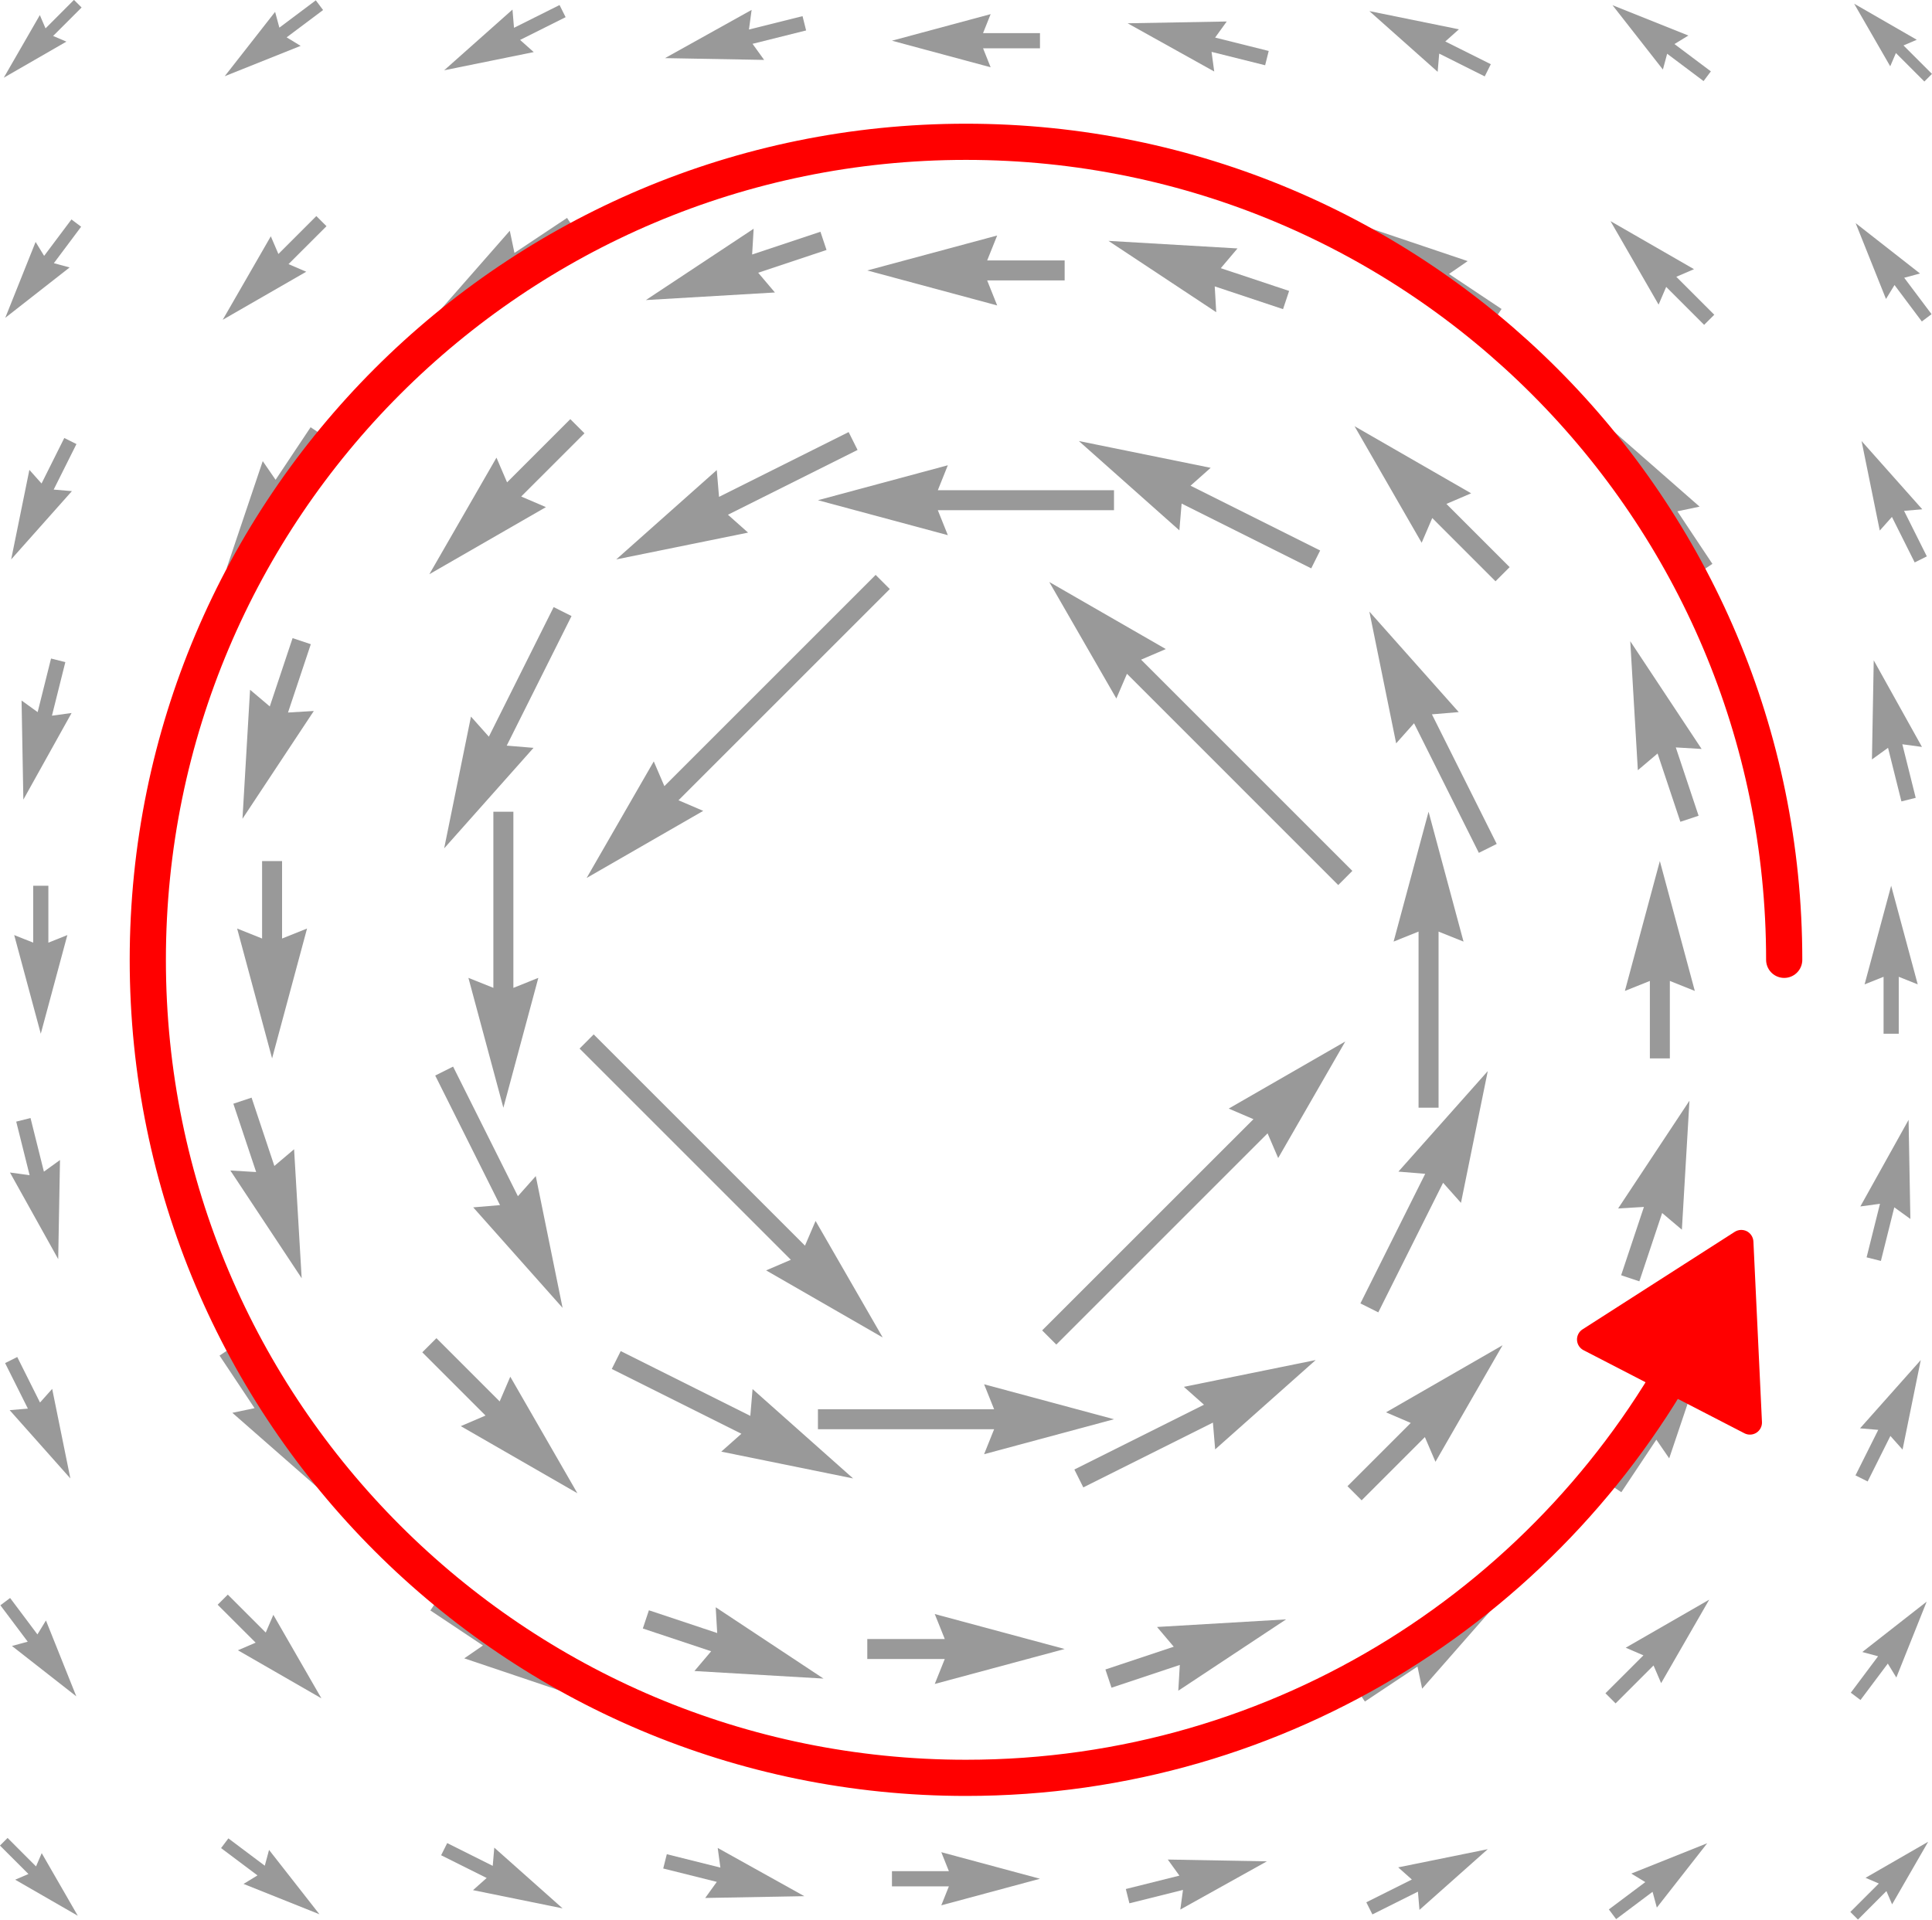
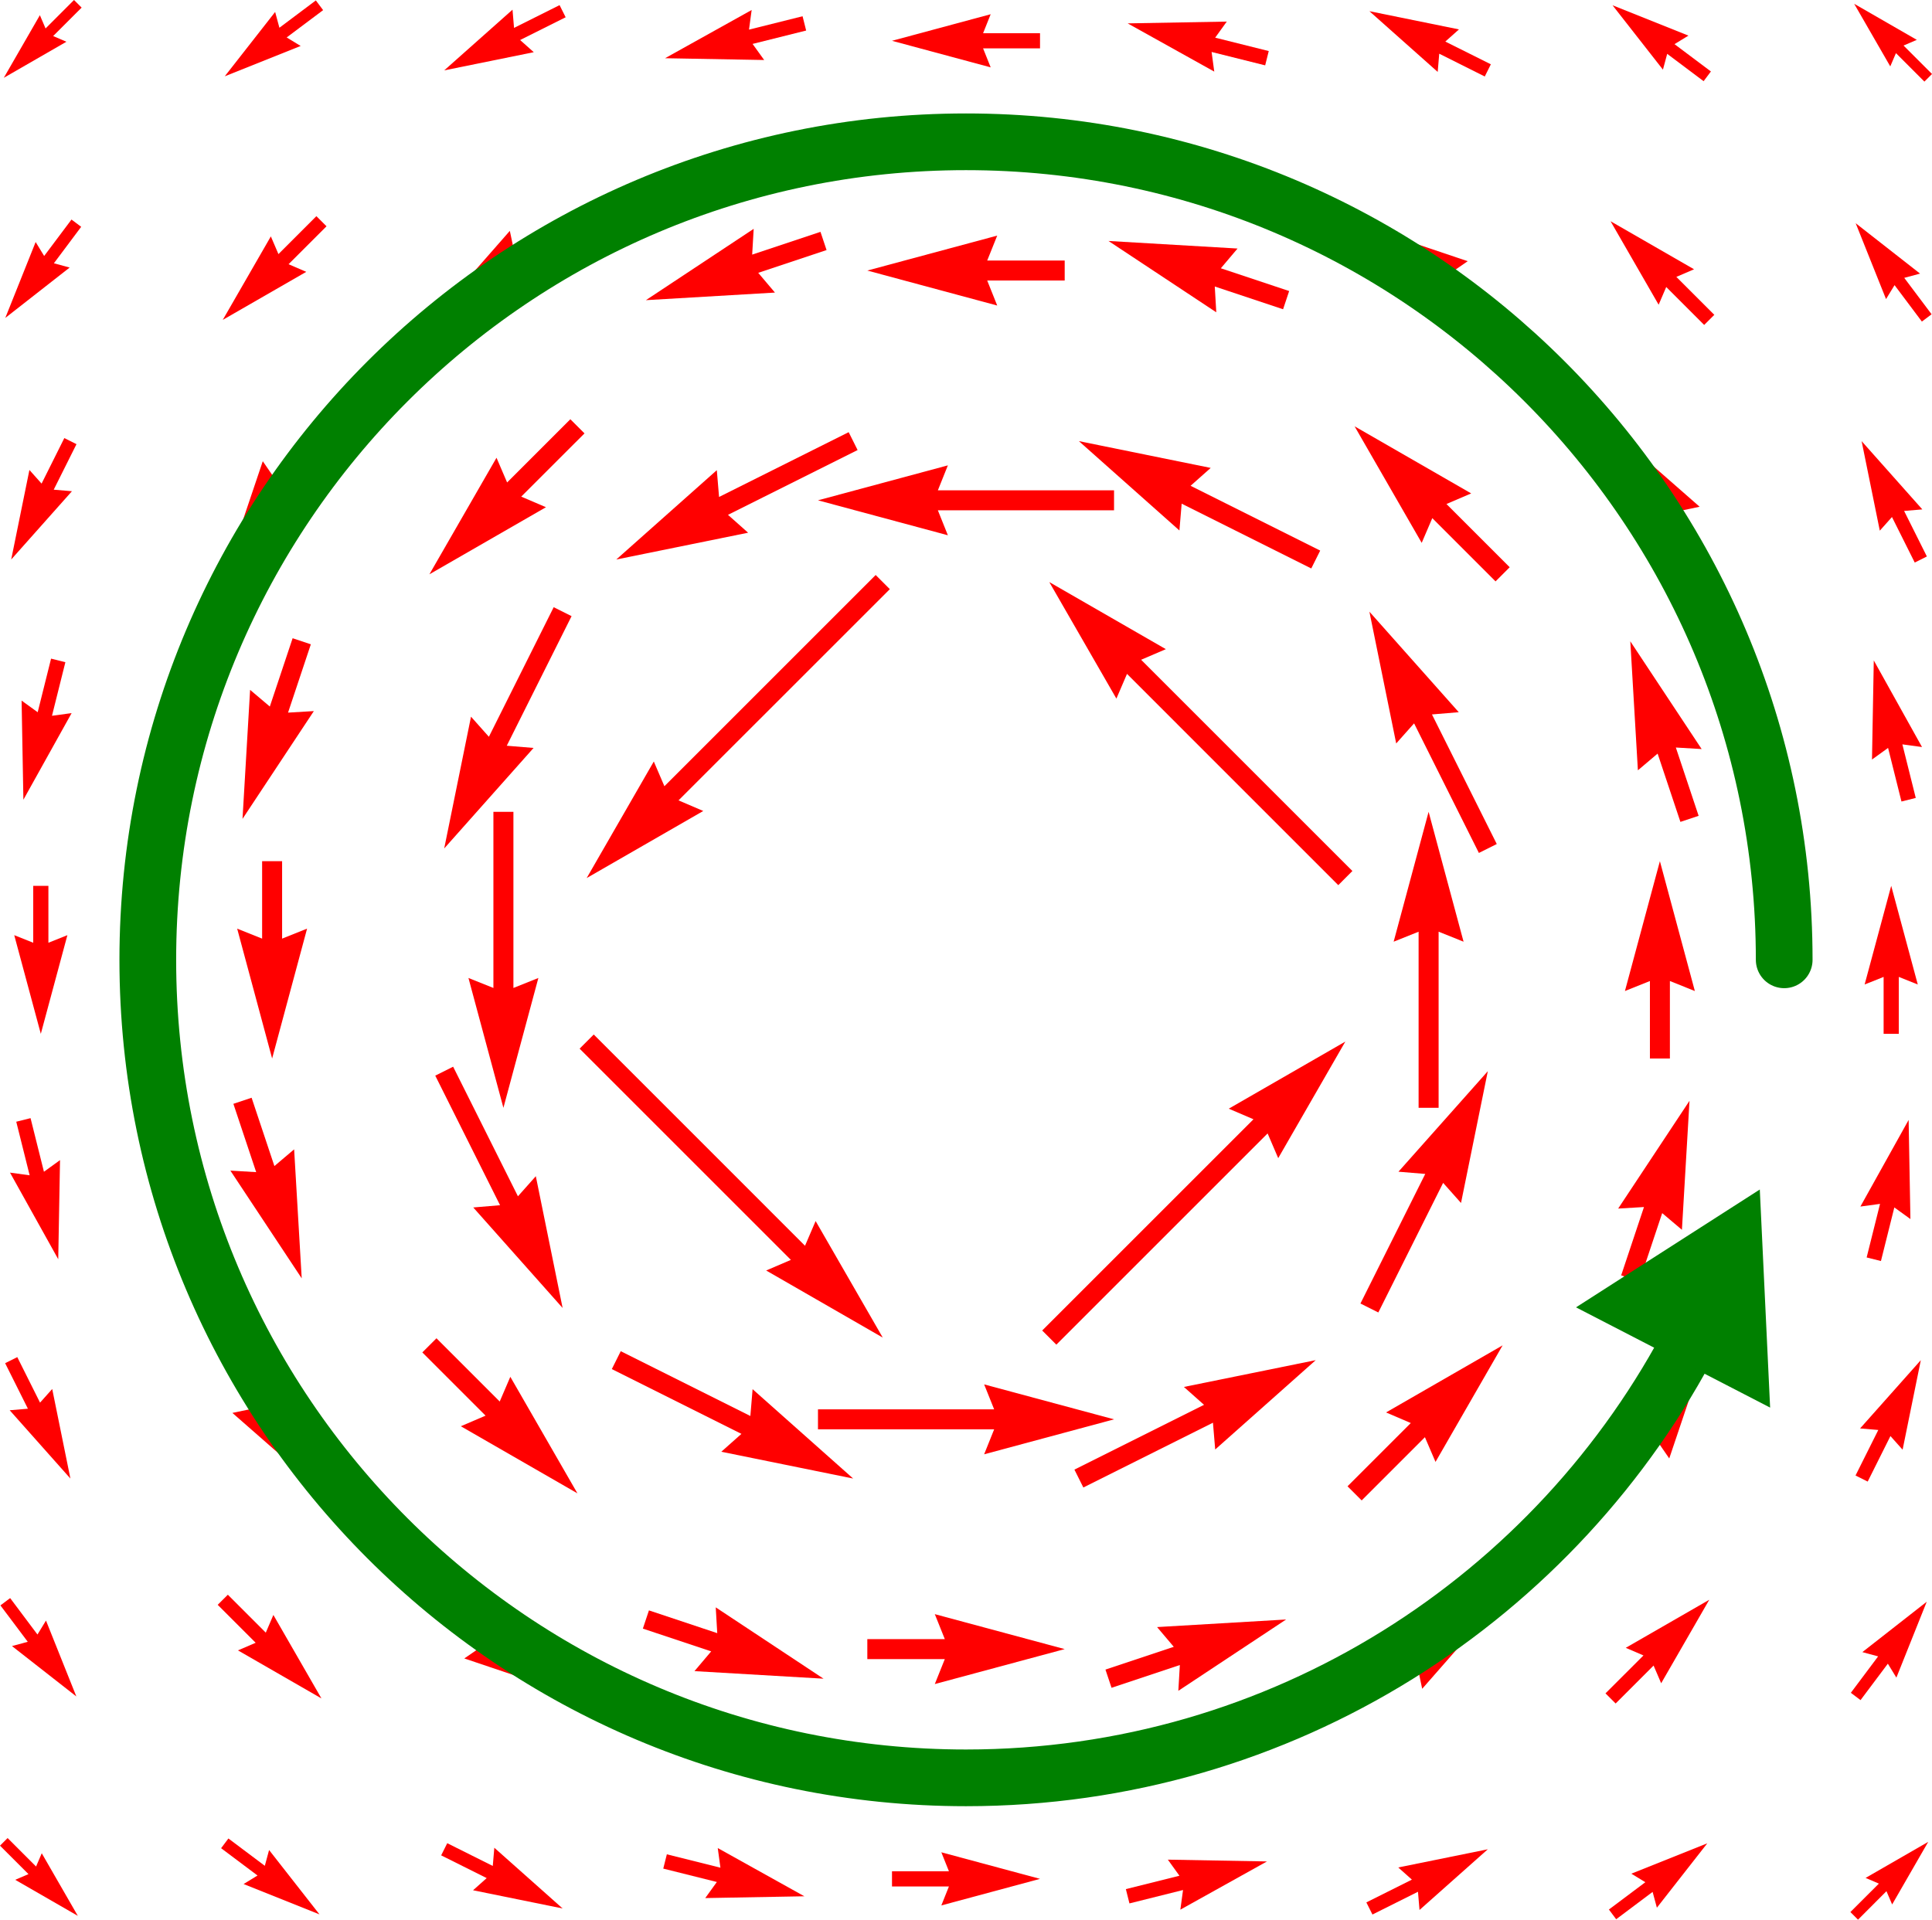
<svg xmlns="http://www.w3.org/2000/svg" xml:space="preserve" id="svg5" width="106.728" height="106.068" viewBox="0 0 28.238 28.064">
  <defs id="defs2">
    <clipPath id="p599940f5c4">
      <path id="rect147590" d="M12.6 12.096h78.12v77.616H12.6z" />
    </clipPath>
    <style id="style147418" type="text/css">*{stroke-linejoin:round;stroke-linecap:butt}</style>
  </defs>
  <g id="layer1" transform="translate(-79.64 -850.771)">
-     <g id="g153873" style="fill:#999;fill-opacity:1;stroke-width:.849" transform="translate(-17.263 -156.43)scale(1.17764)">
-       <path id="path147425" d="m17.942 81.808 1.001 1.002.2-.467 1.269 2.203-2.203-1.269.467-.2-1.002-1.001z" clip-path="url(#p599940f5c4)" style="fill:#999;fill-opacity:1;stroke-width:.849" transform="translate(76.05 849.227)scale(.35278)" />
-       <path id="path147427" d="m25.71 81.823 1.281.962.15-.556 1.773 2.265-2.67-1.068.49-.3-1.281-.961z" clip-path="url(#p599940f5c4)" style="fill:#999;fill-opacity:1;stroke-width:.849" transform="translate(76.05 849.227)scale(.35278)" />
-       <path id="path147429" d="m33.409 81.989 1.602.801.054-.641 2.403 2.137-3.151-.641.48-.428-1.602-.8z" clip-path="url(#p599940f5c4)" style="fill:#999;fill-opacity:1;stroke-width:.849" transform="translate(76.05 849.227)scale(.35278)" />
-       <path id="path147431" d="m41.135 82.38 1.885.471-.094-.691 3.047 1.697-3.487.063.408-.566-1.885-.471z" clip-path="url(#p599940f5c4)" style="fill:#999;fill-opacity:1;stroke-width:.849" transform="translate(76.05 849.227)scale(.35278)" />
-       <path id="path147433" d="M49.056 82.977h2.003l-.267-.668 3.472.935-3.472.935.267-.668h-2.003z" clip-path="url(#p599940f5c4)" style="fill:#999;fill-opacity:1;stroke-width:.849" transform="translate(76.05 849.227)scale(.35278)" />
-       <path id="path147435" d="m57.284 83.605 1.885-.471-.408-.566 3.487.063-3.047 1.697.094-.691-1.885.471z" clip-path="url(#p599940f5c4)" style="fill:#999;fill-opacity:1;stroke-width:.849" transform="translate(76.05 849.227)scale(.35278)" />
-       <path id="path147437" d="m65.745 84.072 1.602-.801-.48-.428 3.151-.64-2.403 2.136-.054-.641-1.602.801z" clip-path="url(#p599940f5c4)" style="fill:#999;fill-opacity:1;stroke-width:.849" transform="translate(76.05 849.227)scale(.35278)" />
-       <path id="path147439" d="m74.278 84.323 1.282-.961-.492-.3 2.671-1.068-1.773 2.265-.15-.556-1.282.962z" clip-path="url(#p599940f5c4)" style="fill:#999;fill-opacity:1;stroke-width:.849" transform="translate(76.05 849.227)scale(.35278)" />
-       <path id="path147441" d="m82.774 84.412 1.002-1.001-.467-.2 2.203-1.269-1.269 2.203-.2-.467-1.001 1.002z" clip-path="url(#p599940f5c4)" style="fill:#999;fill-opacity:1;stroke-width:.849" transform="translate(76.05 849.227)scale(.35278)" />
-       <path id="path147443" d="m18.031 73.364.961 1.282.3-.491 1.068 2.67-2.265-1.773.556-.15-.962-1.281z" clip-path="url(#p599940f5c4)" style="fill:#999;fill-opacity:1;stroke-width:.849" transform="translate(76.05 849.227)scale(.35278)" />
-       <path id="path147445" d="m25.69 73.245 1.335 1.335.267-.623 1.691 2.938-2.937-1.691.623-.268-1.336-1.335z" clip-path="url(#p599940f5c4)" style="fill:#999;fill-opacity:1;stroke-width:.849" transform="translate(76.05 849.227)scale(.35278)" />
-       <path id="path147447" d="m33.146 73.31 1.849 1.233.164-.781 2.63 3-3.78-1.274.657-.452-1.849-1.233z" clip-path="url(#p599940f5c4)" style="fill:#999;fill-opacity:1;stroke-width:.849" transform="translate(76.05 849.227)scale(.35278)" />
-       <path id="path147449" d="m40.505 73.797 2.403.801-.053-.908 3.792 2.51-4.54-.266.588-.695-2.404-.801z" clip-path="url(#p599940f5c4)" style="fill:#999;fill-opacity:1;stroke-width:.849" transform="translate(76.05 849.227)scale(.35278)" />
-       <path id="path147451" d="M48.188 74.807h2.726l-.352-.878 4.57 1.23-4.57 1.23.352-.878h-2.726z" clip-path="url(#p599940f5c4)" style="fill:#999;fill-opacity:1;stroke-width:.849" transform="translate(76.05 849.227)scale(.35278)" />
-       <path id="path147453" d="m56.566 75.88 2.404-.801-.588-.695 4.54-.267-3.792 2.51.053-.907-2.403.801z" clip-path="url(#p599940f5c4)" style="fill:#999;fill-opacity:1;stroke-width:.849" transform="translate(76.05 849.227)scale(.35278)" />
-       <path id="path147455" d="m65.367 76.515 1.849-1.233-.657-.452 3.78-1.273-2.63 2.999-.164-.78-1.85 1.232z" clip-path="url(#p599940f5c4)" style="fill:#999;fill-opacity:1;stroke-width:.849" transform="translate(76.05 849.227)scale(.35278)" />
-       <path id="path147457" d="m74.158 76.717 1.336-1.335-.623-.268 2.938-1.691-1.692 2.938-.267-.623-1.335 1.335z" clip-path="url(#p599940f5c4)" style="fill:#999;fill-opacity:1;stroke-width:.849" transform="translate(76.05 849.227)scale(.35278)" />
-       <path id="path147459" d="m82.79 76.697.96-1.282-.555-.15 2.265-1.773-1.068 2.671-.3-.491-.961 1.282z" clip-path="url(#p599940f5c4)" style="fill:#999;fill-opacity:1;stroke-width:.849" transform="translate(76.05 849.227)scale(.35278)" />
-       <path id="path147461" d="m18.282 64.884.801 1.602.428-.48.64 3.151-2.136-2.403.641-.054-.801-1.602z" clip-path="url(#p599940f5c4)" style="fill:#999;fill-opacity:1;stroke-width:.849" transform="translate(76.05 849.227)scale(.35278)" />
-       <path id="path147463" d="m25.892 64.506 1.232 1.849.452-.657 1.274 3.78-3-2.63.781-.164-1.232-1.85z" clip-path="url(#p599940f5c4)" style="fill:#999;fill-opacity:1;stroke-width:.849" transform="translate(76.05 849.227)scale(.35278)" />
-       <path id="path147465" d="m33.03 64.221 2.225 2.226.373-.87 2.361 4.101-4.102-2.361.87-.373-2.225-2.225z" clip-path="url(#p599940f5c4)" style="fill:#999;fill-opacity:1;stroke-width:.849" transform="translate(76.05 849.227)scale(.35278)" />
-       <path id="path147467" d="m39.513 64.676 4.56 2.28.079-.943 3.537 3.144-4.638-.943.708-.629-4.56-2.28z" clip-path="url(#p599940f5c4)" style="fill:#999;fill-opacity:1;stroke-width:.849" transform="translate(76.05 849.227)scale(.35278)" />
-       <path id="path147469" d="M46.452 66.722h6.198l-.352-.878 4.57 1.23-4.57 1.23.352-.878h-6.198z" clip-path="url(#p599940f5c4)" style="fill:#999;fill-opacity:1;stroke-width:.849" transform="translate(76.05 849.227)scale(.35278)" />
-       <path id="path147471" d="m55.474 68.843 4.56-2.28-.708-.629 4.638-.943-3.537 3.144-.079-.943-4.56 2.28z" clip-path="url(#p599940f5c4)" style="fill:#999;fill-opacity:1;stroke-width:.849" transform="translate(76.05 849.227)scale(.35278)" />
-       <path id="path147473" d="m65.082 69.43 2.226-2.226-.87-.373 4.101-2.361-2.361 4.102-.373-.87-2.225 2.225z" clip-path="url(#p599940f5c4)" style="fill:#999;fill-opacity:1;stroke-width:.849" transform="translate(76.05 849.227)scale(.35278)" />
-       <path id="path147475" d="m74.224 69.313 1.232-1.849-.78-.164 2.999-2.63-1.274 3.78-.452-.657-1.232 1.849z" clip-path="url(#p599940f5c4)" style="fill:#999;fill-opacity:1;stroke-width:.849" transform="translate(76.05 849.227)scale(.35278)" />
-       <path id="path147477" d="m82.955 69.05.801-1.602-.641-.054 2.137-2.403-.641 3.151-.428-.48-.8 1.602z" clip-path="url(#p599940f5c4)" style="fill:#999;fill-opacity:1;stroke-width:.849" transform="translate(76.05 849.227)scale(.35278)" />
-       <path id="path147479" d="m18.749 56.475.471 1.886.566-.409-.063 3.488-1.697-3.048.691.094-.471-1.885z" clip-path="url(#p599940f5c4)" style="fill:#999;fill-opacity:1;stroke-width:.849" transform="translate(76.05 849.227)scale(.35278)" />
-       <path id="path147481" d="m26.526 55.757.802 2.404.694-.588.267 4.54-2.51-3.792.908.054-.802-2.404z" clip-path="url(#p599940f5c4)" style="fill:#999;fill-opacity:1;stroke-width:.849" transform="translate(76.05 849.227)scale(.35278)" />
-       <path id="path147483" d="m33.616 54.665 2.28 4.56.629-.707.943 4.637-3.144-3.537.943-.079-2.28-4.56z" clip-path="url(#p599940f5c4)" style="fill:#999;fill-opacity:1;stroke-width:.849" transform="translate(76.05 849.227)scale(.35278)" />
-       <path id="path147485" d="m38.563 53.532 7.433 7.434.373-.87 2.362 4.101-4.102-2.361.87-.373-7.433-7.433z" clip-path="url(#p599940f5c4)" style="fill:#999;fill-opacity:1;stroke-width:.849" transform="translate(76.05 849.227)scale(.35278)" />
-       <path id="path147489" d="m54.34 63.948 7.434-7.433-.87-.373 4.101-2.361-2.361 4.102-.373-.87-7.433 7.433z" clip-path="url(#p599940f5c4)" style="fill:#999;fill-opacity:1;stroke-width:.849" transform="translate(76.05 849.227)scale(.35278)" />
-       <path id="path147491" d="m65.537 62.998 2.28-4.56-.943-.078 3.144-3.537-.943 4.637-.629-.707-2.28 4.56z" clip-path="url(#p599940f5c4)" style="fill:#999;fill-opacity:1;stroke-width:.849" transform="translate(76.05 849.227)scale(.35278)" />
-       <path id="path147493" d="m74.71 62.007.802-2.404-.908.054 2.51-3.793-.267 4.54-.694-.587-.802 2.404z" clip-path="url(#p599940f5c4)" style="fill:#999;fill-opacity:1;stroke-width:.849" transform="translate(76.05 849.227)scale(.35278)" />
-       <path id="path147495" d="m83.346 61.377.471-1.885-.691.094 1.697-3.048.063 3.488-.566-.409-.471 1.886z" clip-path="url(#p599940f5c4)" style="fill:#999;fill-opacity:1;stroke-width:.849" transform="translate(76.05 849.227)scale(.35278)" />
-       <path id="path147497" d="M19.377 48.3v2.003l.668-.267-.935 3.472-.935-3.472.668.267V48.3z" clip-path="url(#p599940f5c4)" style="fill:#999;fill-opacity:1;stroke-width:.849" transform="translate(76.05 849.227)scale(.35278)" />
-       <path id="path147499" d="M27.599 47.432v2.726l.879-.352-1.23 4.57-1.23-4.57.878.352v-2.726z" clip-path="url(#p599940f5c4)" style="fill:#999;fill-opacity:1;stroke-width:.849" transform="translate(76.05 849.227)scale(.35278)" />
-       <path id="path147501" d="M35.737 45.696v6.198l.878-.352-1.23 4.57-1.23-4.57.878.352v-6.198z" clip-path="url(#p599940f5c4)" style="fill:#999;fill-opacity:1;stroke-width:.849" transform="translate(76.05 849.227)scale(.35278)" />
-       <path id="path147509" d="M67.583 56.112v-6.198l-.878.352 1.23-4.57 1.23 4.57-.878-.352v6.198z" clip-path="url(#p599940f5c4)" style="fill:#999;fill-opacity:1;stroke-width:.849" transform="translate(76.05 849.227)scale(.35278)" />
-       <path id="path147511" d="M75.721 54.376V51.65l-.879.352 1.23-4.57 1.23 4.57-.878-.352v2.726z" clip-path="url(#p599940f5c4)" style="fill:#999;fill-opacity:1;stroke-width:.849" transform="translate(76.05 849.227)scale(.35278)" />
-       <path id="path147513" d="M83.943 53.508v-2.003l-.668.267.935-3.472.935 3.472-.668-.267v2.003z" clip-path="url(#p599940f5c4)" style="fill:#999;fill-opacity:1;stroke-width:.849" transform="translate(76.05 849.227)scale(.35278)" />
-       <path id="path147515" d="m19.974 40.431-.471 1.885.691-.094-1.697 3.048-.063-3.488.566.409.471-1.886z" clip-path="url(#p599940f5c4)" style="fill:#999;fill-opacity:1;stroke-width:.849" transform="translate(76.05 849.227)scale(.35278)" />
-       <path id="path147517" d="m28.61 39.801-.802 2.404.908-.054-2.51 3.793.267-4.54.694.587.802-2.404z" clip-path="url(#p599940f5c4)" style="fill:#999;fill-opacity:1;stroke-width:.849" transform="translate(76.05 849.227)scale(.35278)" />
-       <path id="path147519" d="m37.783 38.81-2.28 4.56.943.078-3.144 3.537.943-4.637.629.707 2.28-4.56z" clip-path="url(#p599940f5c4)" style="fill:#999;fill-opacity:1;stroke-width:.849" transform="translate(76.05 849.227)scale(.35278)" />
-       <path id="path147521" d="m48.98 37.86-7.434 7.433.87.373-4.102 2.361 2.362-4.102.373.87 7.433-7.433z" clip-path="url(#p599940f5c4)" style="fill:#999;fill-opacity:1;stroke-width:.849" transform="translate(76.05 849.227)scale(.35278)" />
-       <path id="path147525" d="m64.757 48.276-7.433-7.434-.373.87-2.361-4.101 4.101 2.361-.87.373 7.433 7.433z" clip-path="url(#p599940f5c4)" style="fill:#999;fill-opacity:1;stroke-width:.849" transform="translate(76.05 849.227)scale(.35278)" />
-       <path id="path147527" d="m69.704 47.143-2.28-4.56-.629.707-.943-4.637 3.144 3.537-.943.079 2.28 4.56z" clip-path="url(#p599940f5c4)" style="fill:#999;fill-opacity:1;stroke-width:.849" transform="translate(76.05 849.227)scale(.35278)" />
-       <path id="path147529" d="m76.794 46.05-.802-2.403-.694.588-.267-4.54 2.51 3.792-.908-.054.802 2.404z" clip-path="url(#p599940f5c4)" style="fill:#999;fill-opacity:1;stroke-width:.849" transform="translate(76.05 849.227)scale(.35278)" />
-       <path id="path147531" d="m84.571 45.333-.471-1.886-.566.409.063-3.488 1.697 3.048-.691-.094.471 1.885z" clip-path="url(#p599940f5c4)" style="fill:#999;fill-opacity:1;stroke-width:.849" transform="translate(76.05 849.227)scale(.35278)" />
-       <path id="path147533" d="m20.365 32.758-.801 1.602.641.054-2.137 2.403.641-3.151.428.48.8-1.602z" clip-path="url(#p599940f5c4)" style="fill:#999;fill-opacity:1;stroke-width:.849" transform="translate(76.05 849.227)scale(.35278)" />
-       <path id="path147535" d="m29.096 32.495-1.232 1.849.78.164-2.999 2.63 1.274-3.78.452.657 1.232-1.849z" clip-path="url(#p599940f5c4)" style="fill:#999;fill-opacity:1;stroke-width:.849" transform="translate(76.05 849.227)scale(.35278)" />
-       <path id="path147537" d="m38.238 32.379-2.226 2.225.87.373-4.101 2.361 2.361-4.102.373.87 2.225-2.225z" clip-path="url(#p599940f5c4)" style="fill:#999;fill-opacity:1;stroke-width:.849" transform="translate(76.05 849.227)scale(.35278)" />
-       <path id="path147539" d="m47.846 32.965-4.56 2.28.708.629-4.638.943 3.537-3.144.079.943 4.56-2.28z" clip-path="url(#p599940f5c4)" style="fill:#999;fill-opacity:1;stroke-width:.849" transform="translate(76.05 849.227)scale(.35278)" />
-       <path id="path147541" d="M56.868 35.086H50.67l.352.878-4.57-1.23 4.57-1.23-.352.878h6.198z" clip-path="url(#p599940f5c4)" style="fill:#999;fill-opacity:1;stroke-width:.849" transform="translate(76.05 849.227)scale(.35278)" />
-       <path id="path147543" d="m63.807 37.132-4.56-2.28-.079.943-3.537-3.144 4.638.943-.708.629 4.56 2.28z" clip-path="url(#p599940f5c4)" style="fill:#999;fill-opacity:1;stroke-width:.849" transform="translate(76.05 849.227)scale(.35278)" />
-       <path id="path147545" d="m70.29 37.587-2.225-2.226-.373.87-2.361-4.101 4.102 2.361-.87.373 2.225 2.225z" clip-path="url(#p599940f5c4)" style="fill:#999;fill-opacity:1;stroke-width:.849" transform="translate(76.05 849.227)scale(.35278)" />
-       <path id="path147547" d="m77.428 37.302-1.232-1.849-.452.657-1.274-3.78 3 2.63-.781.164 1.232 1.85z" clip-path="url(#p599940f5c4)" style="fill:#999;fill-opacity:1;stroke-width:.849" transform="translate(76.05 849.227)scale(.35278)" />
-       <path id="path147549" d="m85.038 36.924-.801-1.602-.428.48-.64-3.151 2.136 2.403-.641.054.801 1.602z" clip-path="url(#p599940f5c4)" style="fill:#999;fill-opacity:1;stroke-width:.849" transform="translate(76.05 849.227)scale(.35278)" />
-       <path id="path147551" d="m20.53 25.11-.96 1.283.555.15-2.265 1.773 1.068-2.671.3.491.961-1.282z" clip-path="url(#p599940f5c4)" style="fill:#999;fill-opacity:1;stroke-width:.849" transform="translate(76.05 849.227)scale(.35278)" />
-       <path id="path147553" d="m29.162 25.091-1.336 1.335.623.268-2.938 1.691 1.692-2.938.267.623 1.335-1.335z" clip-path="url(#p599940f5c4)" style="fill:#999;fill-opacity:1;stroke-width:.849" transform="translate(76.05 849.227)scale(.35278)" />
-       <path id="path147555" d="m37.953 25.293-1.849 1.233.657.452-3.78 1.273 2.63-2.999.164.78 1.85-1.232z" clip-path="url(#p599940f5c4)" style="fill:#999;fill-opacity:1;stroke-width:.849" transform="translate(76.05 849.227)scale(.35278)" />
-       <path id="path147557" d="m46.754 25.928-2.404.801.588.695-4.54.267 3.792-2.51-.053.907 2.403-.801z" clip-path="url(#p599940f5c4)" style="fill:#999;fill-opacity:1;stroke-width:.849" transform="translate(76.05 849.227)scale(.35278)" />
-       <path id="path147559" d="M55.132 27h-2.726l.352.88-4.57-1.231 4.57-1.23-.352.878h2.726z" clip-path="url(#p599940f5c4)" style="fill:#999;fill-opacity:1;stroke-width:.849" transform="translate(76.05 849.227)scale(.35278)" />
-       <path id="path147561" d="m62.815 28.011-2.403-.801.053.908-3.792-2.51 4.54.266-.588.695 2.404.801z" clip-path="url(#p599940f5c4)" style="fill:#999;fill-opacity:1;stroke-width:.849" transform="translate(76.05 849.227)scale(.35278)" />
-       <path id="path147563" d="m70.174 28.498-1.849-1.233-.164.781-2.63-3 3.78 1.274-.657.452 1.849 1.233z" clip-path="url(#p599940f5c4)" style="fill:#999;fill-opacity:1;stroke-width:.849" transform="translate(76.05 849.227)scale(.35278)" />
-       <path id="path147565" d="m77.63 28.563-1.335-1.335-.267.623-1.692-2.938 2.938 1.691-.623.268 1.336 1.335z" clip-path="url(#p599940f5c4)" style="fill:#999;fill-opacity:1;stroke-width:.849" transform="translate(76.05 849.227)scale(.35278)" />
-       <path id="path147567" d="m85.289 28.444-.961-1.282-.3.491-1.068-2.67 2.265 1.773-.556.15.962 1.281z" clip-path="url(#p599940f5c4)" style="fill:#999;fill-opacity:1;stroke-width:.849" transform="translate(76.05 849.227)scale(.35278)" />
-       <path id="path147569" d="m20.546 17.396-1.002 1.001.467.2-2.203 1.269 1.269-2.203.2.467 1.001-1.002z" clip-path="url(#p599940f5c4)" style="fill:#999;fill-opacity:1;stroke-width:.849" transform="translate(76.05 849.227)scale(.35278)" />
-       <path id="path147571" d="m29.042 17.485-1.282.961.492.3-2.671 1.068 1.773-2.265.15.556 1.282-.962z" clip-path="url(#p599940f5c4)" style="fill:#999;fill-opacity:1;stroke-width:.849" transform="translate(76.05 849.227)scale(.35278)" />
-       <path id="path147573" d="m37.575 17.736-1.602.801.48.428-3.151.64 2.403-2.136.054.641 1.602-.801z" clip-path="url(#p599940f5c4)" style="fill:#999;fill-opacity:1;stroke-width:.849" transform="translate(76.05 849.227)scale(.35278)" />
-       <path id="path147575" d="m46.036 18.203-1.885.471.408.566-3.487-.063 3.047-1.697-.094.691 1.885-.471z" clip-path="url(#p599940f5c4)" style="fill:#999;fill-opacity:1;stroke-width:.849" transform="translate(76.05 849.227)scale(.35278)" />
-       <path id="path147577" d="M54.264 18.831h-2.003l.267.668-3.472-.935 3.472-.935-.267.668h2.003z" clip-path="url(#p599940f5c4)" style="fill:#999;fill-opacity:1;stroke-width:.849" transform="translate(76.05 849.227)scale(.35278)" />
-       <path id="path147579" d="m62.185 19.428-1.885-.471.094.691-3.047-1.697 3.487-.063-.408.566 1.885.471z" clip-path="url(#p599940f5c4)" style="fill:#999;fill-opacity:1;stroke-width:.849" transform="translate(76.05 849.227)scale(.35278)" />
-       <path id="path147581" d="m69.911 19.82-1.602-.802-.054.641-2.403-2.137 3.151.641-.48.428 1.602.8z" clip-path="url(#p599940f5c4)" style="fill:#999;fill-opacity:1;stroke-width:.849" transform="translate(76.05 849.227)scale(.35278)" />
-       <path id="path147583" d="m77.61 19.985-1.281-.962-.15.556-1.773-2.265 2.67 1.068-.49.3 1.281.961z" clip-path="url(#p599940f5c4)" style="fill:#999;fill-opacity:1;stroke-width:.849" transform="translate(76.05 849.227)scale(.35278)" />
-       <path id="path147585" d="m85.378 20-1.001-1.002-.2.467-1.269-2.203 2.203 1.269-.467.2 1.002 1.001z" clip-path="url(#p599940f5c4)" style="fill:#999;fill-opacity:1;stroke-width:.849" transform="translate(76.05 849.227)scale(.35278)" />
-     </g>
-     <path id="path4241" d="M105.718 864.803c0-6.605-5.354-11.959-11.959-11.959S81.8 858.198 81.8 864.804c0 6.604 5.354 11.958 11.96 11.958 4.629 0 8.644-2.63 10.631-6.478" style="fill:none;stroke:red;stroke-width:.529;stroke-linecap:round;stroke-linejoin:round;stroke-dasharray:none;stop-color:#000" />
-     <g id="g175193">
-       <g id="path175195">
-         <path id="path175199" d="m105.092 868.927.125 2.641-2.35-1.214z" style="color:#000;fill:red;fill-rule:evenodd;stroke-width:.265pt;stroke-linejoin:round;-inkscape-stroke:none" />
-         <path id="path175201" d="M105.172 868.771a.18.18 0 0 0-.176.008l-2.225 1.426a.176.176 0 0 0 .014.305l2.352 1.215a.176.176 0 0 0 .256-.164l-.125-2.64a.18.18 0 0 0-.096-.15m-.242.47.097 2.03-1.808-.933z" style="color:#000;fill:red;fill-rule:evenodd;stroke-linejoin:round;-inkscape-stroke:none" />
+     <g id="g6">
+       <path id="path212552" d="m17.942 81.808 1.001 1.002.2-.467 1.269 2.203-2.203-1.269.467-.2-1.002-1.001z" clip-path="url(#p599940f5c4)" style="fill:red;fill-opacity:1;stroke-width:.849" transform="translate(72.297 843.655)scale(.41545)" />
+       <path id="path212554" d="m25.71 81.823 1.281.962.15-.556 1.773 2.265-2.67-1.068.49-.3-1.281-.961z" clip-path="url(#p599940f5c4)" style="fill:red;fill-opacity:1;stroke-width:.849" transform="translate(72.297 843.655)scale(.41545)" />
+       <path id="path212556" d="m33.409 81.989 1.602.801.054-.641 2.403 2.137-3.151-.641.48-.428-1.602-.8z" clip-path="url(#p599940f5c4)" style="fill:red;fill-opacity:1;stroke-width:.849" transform="translate(72.297 843.655)scale(.41545)" />
+       <path id="path212558" d="m41.135 82.38 1.885.471-.094-.691 3.047 1.697-3.487.063.408-.566-1.885-.471z" clip-path="url(#p599940f5c4)" style="fill:red;fill-opacity:1;stroke-width:.849" transform="translate(72.297 843.655)scale(.41545)" />
+       <path id="path212560" d="M49.056 82.977h2.003l-.267-.668 3.472.935-3.472.935.267-.668h-2.003z" clip-path="url(#p599940f5c4)" style="fill:red;fill-opacity:1;stroke-width:.849" transform="translate(72.297 843.655)scale(.41545)" />
+       <path id="path212562" d="m57.284 83.605 1.885-.471-.408-.566 3.487.063-3.047 1.697.094-.691-1.885.471z" clip-path="url(#p599940f5c4)" style="fill:red;fill-opacity:1;stroke-width:.849" transform="translate(72.297 843.655)scale(.41545)" />
+       <path id="path212564" d="m65.745 84.072 1.602-.801-.48-.428 3.151-.64-2.403 2.136-.054-.641-1.602.801z" clip-path="url(#p599940f5c4)" style="fill:red;fill-opacity:1;stroke-width:.849" transform="translate(72.297 843.655)scale(.41545)" />
+       <path id="path212566" d="m74.278 84.323 1.282-.961-.492-.3 2.671-1.068-1.773 2.265-.15-.556-1.282.962z" clip-path="url(#p599940f5c4)" style="fill:red;fill-opacity:1;stroke-width:.849" transform="translate(72.297 843.655)scale(.41545)" />
+       <path id="path212568" d="m82.774 84.412 1.002-1.001-.467-.2 2.203-1.269-1.269 2.203-.2-.467-1.001 1.002z" clip-path="url(#p599940f5c4)" style="fill:red;fill-opacity:1;stroke-width:.849" transform="translate(72.297 843.655)scale(.41545)" />
+       <path id="path212570" d="m18.031 73.364.961 1.282.3-.491 1.068 2.67-2.265-1.773.556-.15-.962-1.281z" clip-path="url(#p599940f5c4)" style="fill:red;fill-opacity:1;stroke-width:.849" transform="translate(72.297 843.655)scale(.41545)" />
+       <path id="path212572" d="m25.69 73.245 1.335 1.335.267-.623 1.691 2.938-2.937-1.691.623-.268-1.336-1.335z" clip-path="url(#p599940f5c4)" style="fill:red;fill-opacity:1;stroke-width:.849" transform="translate(72.297 843.655)scale(.41545)" />
+       <path id="path212574" d="m33.146 73.31 1.849 1.233.164-.781 2.63 3-3.78-1.274.657-.452-1.849-1.233z" clip-path="url(#p599940f5c4)" style="fill:red;fill-opacity:1;stroke-width:.849" transform="translate(72.297 843.655)scale(.41545)" />
+       <path id="path212576" d="m40.505 73.797 2.403.801-.053-.908 3.792 2.51-4.54-.266.588-.695-2.404-.801z" clip-path="url(#p599940f5c4)" style="fill:red;fill-opacity:1;stroke-width:.849" transform="translate(72.297 843.655)scale(.41545)" />
+       <path id="path212578" d="M48.188 74.807h2.726l-.352-.878 4.57 1.23-4.57 1.23.352-.878h-2.726z" clip-path="url(#p599940f5c4)" style="fill:red;fill-opacity:1;stroke-width:.849" transform="translate(72.297 843.655)scale(.41545)" />
+       <path id="path212580" d="m56.566 75.88 2.404-.801-.588-.695 4.54-.267-3.792 2.51.053-.907-2.403.801z" clip-path="url(#p599940f5c4)" style="fill:red;fill-opacity:1;stroke-width:.849" transform="translate(72.297 843.655)scale(.41545)" />
+       <path id="path212582" d="m65.367 76.515 1.849-1.233-.657-.452 3.78-1.273-2.63 2.999-.164-.78-1.85 1.232z" clip-path="url(#p599940f5c4)" style="fill:red;fill-opacity:1;stroke-width:.849" transform="translate(72.297 843.655)scale(.41545)" />
+       <path id="path212584" d="m74.158 76.717 1.336-1.335-.623-.268 2.938-1.691-1.692 2.938-.267-.623-1.335 1.335z" clip-path="url(#p599940f5c4)" style="fill:red;fill-opacity:1;stroke-width:.849" transform="translate(72.297 843.655)scale(.41545)" />
+       <path id="path212586" d="m82.79 76.697.96-1.282-.555-.15 2.265-1.773-1.068 2.671-.3-.491-.961 1.282z" clip-path="url(#p599940f5c4)" style="fill:red;fill-opacity:1;stroke-width:.849" transform="translate(72.297 843.655)scale(.41545)" />
+       <path id="path212588" d="m18.282 64.884.801 1.602.428-.48.64 3.151-2.136-2.403.641-.054-.801-1.602z" clip-path="url(#p599940f5c4)" style="fill:red;fill-opacity:1;stroke-width:.849" transform="translate(72.297 843.655)scale(.41545)" />
+       <path id="path212590" d="m25.892 64.506 1.232 1.849.452-.657 1.274 3.78-3-2.63.781-.164-1.232-1.85z" clip-path="url(#p599940f5c4)" style="fill:red;fill-opacity:1;stroke-width:.849" transform="translate(72.297 843.655)scale(.41545)" />
+       <path id="path212592" d="m33.03 64.221 2.225 2.226.373-.87 2.361 4.101-4.102-2.361.87-.373-2.225-2.225z" clip-path="url(#p599940f5c4)" style="fill:red;fill-opacity:1;stroke-width:.849" transform="translate(72.297 843.655)scale(.41545)" />
+       <path id="path212594" d="m39.513 64.676 4.56 2.28.079-.943 3.537 3.144-4.638-.943.708-.629-4.56-2.28z" clip-path="url(#p599940f5c4)" style="fill:red;fill-opacity:1;stroke-width:.849" transform="translate(72.297 843.655)scale(.41545)" />
+       <path id="path212596" d="M46.452 66.722h6.198l-.352-.878 4.57 1.23-4.57 1.23.352-.878h-6.198z" clip-path="url(#p599940f5c4)" style="fill:red;fill-opacity:1;stroke-width:.849" transform="translate(72.297 843.655)scale(.41545)" />
+       <path id="path212598" d="m55.474 68.843 4.56-2.28-.708-.629 4.638-.943-3.537 3.144-.079-.943-4.56 2.28z" clip-path="url(#p599940f5c4)" style="fill:red;fill-opacity:1;stroke-width:.849" transform="translate(72.297 843.655)scale(.41545)" />
+       <path id="path212600" d="m65.082 69.43 2.226-2.226-.87-.373 4.101-2.361-2.361 4.102-.373-.87-2.225 2.225z" clip-path="url(#p599940f5c4)" style="fill:red;fill-opacity:1;stroke-width:.849" transform="translate(72.297 843.655)scale(.41545)" />
+       <path id="path212602" d="m74.224 69.313 1.232-1.849-.78-.164 2.999-2.63-1.274 3.78-.452-.657-1.232 1.849z" clip-path="url(#p599940f5c4)" style="fill:red;fill-opacity:1;stroke-width:.849" transform="translate(72.297 843.655)scale(.41545)" />
+       <path id="path212604" d="m82.955 69.05.801-1.602-.641-.054 2.137-2.403-.641 3.151-.428-.48-.8 1.602z" clip-path="url(#p599940f5c4)" style="fill:red;fill-opacity:1;stroke-width:.849" transform="translate(72.297 843.655)scale(.41545)" />
+       <path id="path212606" d="m18.749 56.475.471 1.886.566-.409-.063 3.488-1.697-3.048.691.094-.471-1.885z" clip-path="url(#p599940f5c4)" style="fill:red;fill-opacity:1;stroke-width:.849" transform="translate(72.297 843.655)scale(.41545)" />
+       <path id="path212608" d="m26.526 55.757.802 2.404.694-.588.267 4.54-2.51-3.792.908.054-.802-2.404z" clip-path="url(#p599940f5c4)" style="fill:red;fill-opacity:1;stroke-width:.849" transform="translate(72.297 843.655)scale(.41545)" />
+       <path id="path212610" d="m33.616 54.665 2.28 4.56.629-.707.943 4.637-3.144-3.537.943-.079-2.28-4.56z" clip-path="url(#p599940f5c4)" style="fill:red;fill-opacity:1;stroke-width:.849" transform="translate(72.297 843.655)scale(.41545)" />
+       <path id="path212612" d="m38.563 53.532 7.433 7.434.373-.87 2.362 4.101-4.102-2.361.87-.373-7.433-7.433z" clip-path="url(#p599940f5c4)" style="fill:red;fill-opacity:1;stroke-width:.849" transform="translate(72.297 843.655)scale(.41545)" />
+       <path id="path212614" d="m54.34 63.948 7.434-7.433-.87-.373 4.101-2.361-2.361 4.102-.373-.87-7.433 7.433z" clip-path="url(#p599940f5c4)" style="fill:red;fill-opacity:1;stroke-width:.849" transform="translate(72.297 843.655)scale(.41545)" />
+       <path id="path212616" d="m65.537 62.998 2.28-4.56-.943-.078 3.144-3.537-.943 4.637-.629-.707-2.28 4.56z" clip-path="url(#p599940f5c4)" style="fill:red;fill-opacity:1;stroke-width:.849" transform="translate(72.297 843.655)scale(.41545)" />
+       <path id="path212618" d="m74.71 62.007.802-2.404-.908.054 2.51-3.793-.267 4.54-.694-.587-.802 2.404z" clip-path="url(#p599940f5c4)" style="fill:red;fill-opacity:1;stroke-width:.849" transform="translate(72.297 843.655)scale(.41545)" />
+       <path id="path212620" d="m83.346 61.377.471-1.885-.691.094 1.697-3.048.063 3.488-.566-.409-.471 1.886z" clip-path="url(#p599940f5c4)" style="fill:red;fill-opacity:1;stroke-width:.849" transform="translate(72.297 843.655)scale(.41545)" />
+       <path id="path212622" d="M19.377 48.3v2.003l.668-.267-.935 3.472-.935-3.472.668.267V48.3z" clip-path="url(#p599940f5c4)" style="fill:red;fill-opacity:1;stroke-width:.849" transform="translate(72.297 843.655)scale(.41545)" />
+       <path id="path212624" d="M27.599 47.432v2.726l.879-.352-1.23 4.57-1.23-4.57.878.352v-2.726z" clip-path="url(#p599940f5c4)" style="fill:red;fill-opacity:1;stroke-width:.849" transform="translate(72.297 843.655)scale(.41545)" />
+       <path id="path212626" d="M35.737 45.696v6.198l.878-.352-1.23 4.57-1.23-4.57.878.352v-6.198z" clip-path="url(#p599940f5c4)" style="fill:red;fill-opacity:1;stroke-width:.849" transform="translate(72.297 843.655)scale(.41545)" />
+       <path id="path212628" d="M67.583 56.112v-6.198l-.878.352 1.23-4.57 1.23 4.57-.878-.352v6.198z" clip-path="url(#p599940f5c4)" style="fill:red;fill-opacity:1;stroke-width:.849" transform="translate(72.297 843.655)scale(.41545)" />
+       <path id="path212630" d="M75.721 54.376V51.65l-.879.352 1.23-4.57 1.23 4.57-.878-.352v2.726z" clip-path="url(#p599940f5c4)" style="fill:red;fill-opacity:1;stroke-width:.849" transform="translate(72.297 843.655)scale(.41545)" />
+       <path id="path212632" d="M83.943 53.508v-2.003l-.668.267.935-3.472.935 3.472-.668-.267v2.003z" clip-path="url(#p599940f5c4)" style="fill:red;fill-opacity:1;stroke-width:.849" transform="translate(72.297 843.655)scale(.41545)" />
+       <path id="path212634" d="m19.974 40.431-.471 1.885.691-.094-1.697 3.048-.063-3.488.566.409.471-1.886z" clip-path="url(#p599940f5c4)" style="fill:red;fill-opacity:1;stroke-width:.849" transform="translate(72.297 843.655)scale(.41545)" />
+       <path id="path212636" d="m28.61 39.801-.802 2.404.908-.054-2.51 3.793.267-4.54.694.587.802-2.404z" clip-path="url(#p599940f5c4)" style="fill:red;fill-opacity:1;stroke-width:.849" transform="translate(72.297 843.655)scale(.41545)" />
+       <path id="path212638" d="m37.783 38.81-2.28 4.56.943.078-3.144 3.537.943-4.637.629.707 2.28-4.56z" clip-path="url(#p599940f5c4)" style="fill:red;fill-opacity:1;stroke-width:.849" transform="translate(72.297 843.655)scale(.41545)" />
+       <path id="path212640" d="m48.98 37.86-7.434 7.433.87.373-4.102 2.361 2.362-4.102.373.87 7.433-7.433z" clip-path="url(#p599940f5c4)" style="fill:red;fill-opacity:1;stroke-width:.849" transform="translate(72.297 843.655)scale(.41545)" />
+       <path id="path212642" d="m64.757 48.276-7.433-7.434-.373.87-2.361-4.101 4.101 2.361-.87.373 7.433 7.433z" clip-path="url(#p599940f5c4)" style="fill:red;fill-opacity:1;stroke-width:.849" transform="translate(72.297 843.655)scale(.41545)" />
+       <path id="path212644" d="m69.704 47.143-2.28-4.56-.629.707-.943-4.637 3.144 3.537-.943.079 2.28 4.56z" clip-path="url(#p599940f5c4)" style="fill:red;fill-opacity:1;stroke-width:.849" transform="translate(72.297 843.655)scale(.41545)" />
+       <path id="path212646" d="m76.794 46.05-.802-2.403-.694.588-.267-4.54 2.51 3.792-.908-.054.802 2.404z" clip-path="url(#p599940f5c4)" style="fill:red;fill-opacity:1;stroke-width:.849" transform="translate(72.297 843.655)scale(.41545)" />
+       <path id="path212648" d="m84.571 45.333-.471-1.886-.566.409.063-3.488 1.697 3.048-.691-.094.471 1.885z" clip-path="url(#p599940f5c4)" style="fill:red;fill-opacity:1;stroke-width:.849" transform="translate(72.297 843.655)scale(.41545)" />
+       <path id="path212650" d="m20.365 32.758-.801 1.602.641.054-2.137 2.403.641-3.151.428.48.8-1.602z" clip-path="url(#p599940f5c4)" style="fill:red;fill-opacity:1;stroke-width:.849" transform="translate(72.297 843.655)scale(.41545)" />
+       <path id="path212652" d="m29.096 32.495-1.232 1.849.78.164-2.999 2.63 1.274-3.78.452.657 1.232-1.849z" clip-path="url(#p599940f5c4)" style="fill:red;fill-opacity:1;stroke-width:.849" transform="translate(72.297 843.655)scale(.41545)" />
+       <path id="path212654" d="m38.238 32.379-2.226 2.225.87.373-4.101 2.361 2.361-4.102.373.87 2.225-2.225z" clip-path="url(#p599940f5c4)" style="fill:red;fill-opacity:1;stroke-width:.849" transform="translate(72.297 843.655)scale(.41545)" />
+       <path id="path212656" d="m47.846 32.965-4.56 2.28.708.629-4.638.943 3.537-3.144.079.943 4.56-2.28z" clip-path="url(#p599940f5c4)" style="fill:red;fill-opacity:1;stroke-width:.849" transform="translate(72.297 843.655)scale(.41545)" />
+       <path id="path212658" d="M56.868 35.086H50.67l.352.878-4.57-1.23 4.57-1.23-.352.878h6.198z" clip-path="url(#p599940f5c4)" style="fill:red;fill-opacity:1;stroke-width:.849" transform="translate(72.297 843.655)scale(.41545)" />
+       <path id="path212660" d="m63.807 37.132-4.56-2.28-.079.943-3.537-3.144 4.638.943-.708.629 4.56 2.28z" clip-path="url(#p599940f5c4)" style="fill:red;fill-opacity:1;stroke-width:.849" transform="translate(72.297 843.655)scale(.41545)" />
+       <path id="path212662" d="m70.29 37.587-2.225-2.226-.373.87-2.361-4.101 4.102 2.361-.87.373 2.225 2.225z" clip-path="url(#p599940f5c4)" style="fill:red;fill-opacity:1;stroke-width:.849" transform="translate(72.297 843.655)scale(.41545)" />
+       <path id="path212664" d="m77.428 37.302-1.232-1.849-.452.657-1.274-3.78 3 2.63-.781.164 1.232 1.85z" clip-path="url(#p599940f5c4)" style="fill:red;fill-opacity:1;stroke-width:.849" transform="translate(72.297 843.655)scale(.41545)" />
+       <path id="path212666" d="m85.038 36.924-.801-1.602-.428.48-.64-3.151 2.136 2.403-.641.054.801 1.602z" clip-path="url(#p599940f5c4)" style="fill:red;fill-opacity:1;stroke-width:.849" transform="translate(72.297 843.655)scale(.41545)" />
+       <path id="path212668" d="m20.53 25.11-.96 1.283.555.15-2.265 1.773 1.068-2.671.3.491.961-1.282z" clip-path="url(#p599940f5c4)" style="fill:red;fill-opacity:1;stroke-width:.849" transform="translate(72.297 843.655)scale(.41545)" />
+       <path id="path212670" d="m29.162 25.091-1.336 1.335.623.268-2.938 1.691 1.692-2.938.267.623 1.335-1.335z" clip-path="url(#p599940f5c4)" style="fill:red;fill-opacity:1;stroke-width:.849" transform="translate(72.297 843.655)scale(.41545)" />
+       <path id="path212672" d="m37.953 25.293-1.849 1.233.657.452-3.78 1.273 2.63-2.999.164.78 1.85-1.232z" clip-path="url(#p599940f5c4)" style="fill:red;fill-opacity:1;stroke-width:.849" transform="translate(72.297 843.655)scale(.41545)" />
+       <path id="path212674" d="m46.754 25.928-2.404.801.588.695-4.54.267 3.792-2.51-.053.907 2.403-.801z" clip-path="url(#p599940f5c4)" style="fill:red;fill-opacity:1;stroke-width:.849" transform="translate(72.297 843.655)scale(.41545)" />
+       <path id="path212676" d="M55.132 27h-2.726l.352.88-4.57-1.231 4.57-1.23-.352.878h2.726z" clip-path="url(#p599940f5c4)" style="fill:red;fill-opacity:1;stroke-width:.849" transform="translate(72.297 843.655)scale(.41545)" />
+       <path id="path212678" d="m62.815 28.011-2.403-.801.053.908-3.792-2.51 4.54.266-.588.695 2.404.801z" clip-path="url(#p599940f5c4)" style="fill:red;fill-opacity:1;stroke-width:.849" transform="translate(72.297 843.655)scale(.41545)" />
+       <path id="path212680" d="m70.174 28.498-1.849-1.233-.164.781-2.63-3 3.78 1.274-.657.452 1.849 1.233z" clip-path="url(#p599940f5c4)" style="fill:red;fill-opacity:1;stroke-width:.849" transform="translate(72.297 843.655)scale(.41545)" />
+       <path id="path212682" d="m77.63 28.563-1.335-1.335-.267.623-1.692-2.938 2.938 1.691-.623.268 1.336 1.335z" clip-path="url(#p599940f5c4)" style="fill:red;fill-opacity:1;stroke-width:.849" transform="translate(72.297 843.655)scale(.41545)" />
+       <path id="path212684" d="m85.289 28.444-.961-1.282-.3.491-1.068-2.67 2.265 1.773-.556.15.962 1.281z" clip-path="url(#p599940f5c4)" style="fill:red;fill-opacity:1;stroke-width:.849" transform="translate(72.297 843.655)scale(.41545)" />
+       <path id="path212686" d="m20.546 17.396-1.002 1.001.467.2-2.203 1.269 1.269-2.203.2.467 1.001-1.002z" clip-path="url(#p599940f5c4)" style="fill:red;fill-opacity:1;stroke-width:.849" transform="translate(72.297 843.655)scale(.41545)" />
+       <path id="path212688" d="m29.042 17.485-1.282.961.492.3-2.671 1.068 1.773-2.265.15.556 1.282-.962z" clip-path="url(#p599940f5c4)" style="fill:red;fill-opacity:1;stroke-width:.849" transform="translate(72.297 843.655)scale(.41545)" />
+       <path id="path212690" d="m37.575 17.736-1.602.801.48.428-3.151.64 2.403-2.136.054.641 1.602-.801z" clip-path="url(#p599940f5c4)" style="fill:red;fill-opacity:1;stroke-width:.849" transform="translate(72.297 843.655)scale(.41545)" />
+       <path id="path212692" d="m46.036 18.203-1.885.471.408.566-3.487-.063 3.047-1.697-.094.691 1.885-.471z" clip-path="url(#p599940f5c4)" style="fill:red;fill-opacity:1;stroke-width:.849" transform="translate(72.297 843.655)scale(.41545)" />
+       <path id="path212694" d="M54.264 18.831h-2.003l.267.668-3.472-.935 3.472-.935-.267.668h2.003z" clip-path="url(#p599940f5c4)" style="fill:red;fill-opacity:1;stroke-width:.849" transform="translate(72.297 843.655)scale(.41545)" />
+       <path id="path212696" d="m62.185 19.428-1.885-.471.094.691-3.047-1.697 3.487-.063-.408.566 1.885.471z" clip-path="url(#p599940f5c4)" style="fill:red;fill-opacity:1;stroke-width:.849" transform="translate(72.297 843.655)scale(.41545)" />
+       <path id="path212698" d="m69.911 19.82-1.602-.802-.054.641-2.403-2.137 3.151.641-.48.428 1.602.8z" clip-path="url(#p599940f5c4)" style="fill:red;fill-opacity:1;stroke-width:.849" transform="translate(72.297 843.655)scale(.41545)" />
+       <path id="path212700" d="m77.61 19.985-1.281-.962-.15.556-1.773-2.265 2.67 1.068-.49.3 1.281.961z" clip-path="url(#p599940f5c4)" style="fill:red;fill-opacity:1;stroke-width:.849" transform="translate(72.297 843.655)scale(.41545)" />
+       <path id="path212702" d="m85.378 20-1.001-1.002-.2.467-1.269-2.203 2.203 1.269-.467.2 1.002 1.001z" clip-path="url(#p599940f5c4)" style="fill:red;fill-opacity:1;stroke-width:.849" transform="translate(72.297 843.655)scale(.41545)" />
+       <path id="path4241" d="M105.718 864.803c0-6.605-5.354-11.959-11.959-11.959S81.8 858.198 81.8 864.804c0 6.604 5.354 11.958 11.96 11.958 4.629 0 8.644-2.63 10.631-6.478" style="fill:none;fill-opacity:1;stroke:green;stroke-width:.829;stroke-linecap:round;stroke-linejoin:round;stroke-dasharray:none;stroke-opacity:1;stop-color:#000" />
+       <g id="g175193" style="fill:#00f;fill-opacity:1;stroke-width:.828" transform="translate(-21.512 -180.86)scale(1.20726)">
+         <g id="path175195" style="fill:#00f;fill-opacity:1;stroke-width:.828">
+           <path id="path175199" d="m105.092 868.927.125 2.641-2.35-1.214z" style="color:#000;fill:green;fill-opacity:1;fill-rule:evenodd;stroke-width:.219pt;stroke-linejoin:round;-inkscape-stroke:none" />
+           <path id="path175201" d="M105.172 868.771a.18.18 0 0 0-.176.008l-2.225 1.426a.176.176 0 0 0 .014.305l2.352 1.215a.176.176 0 0 0 .256-.164l-.125-2.64a.18.18 0 0 0-.096-.15m-.242.47.097 2.03-1.808-.933z" style="color:#000;fill:none;fill-opacity:1;fill-rule:evenodd;stroke-width:.828;stroke-linejoin:round;-inkscape-stroke:none" />
+         </g>
      </g>
    </g>
  </g>
</svg>
